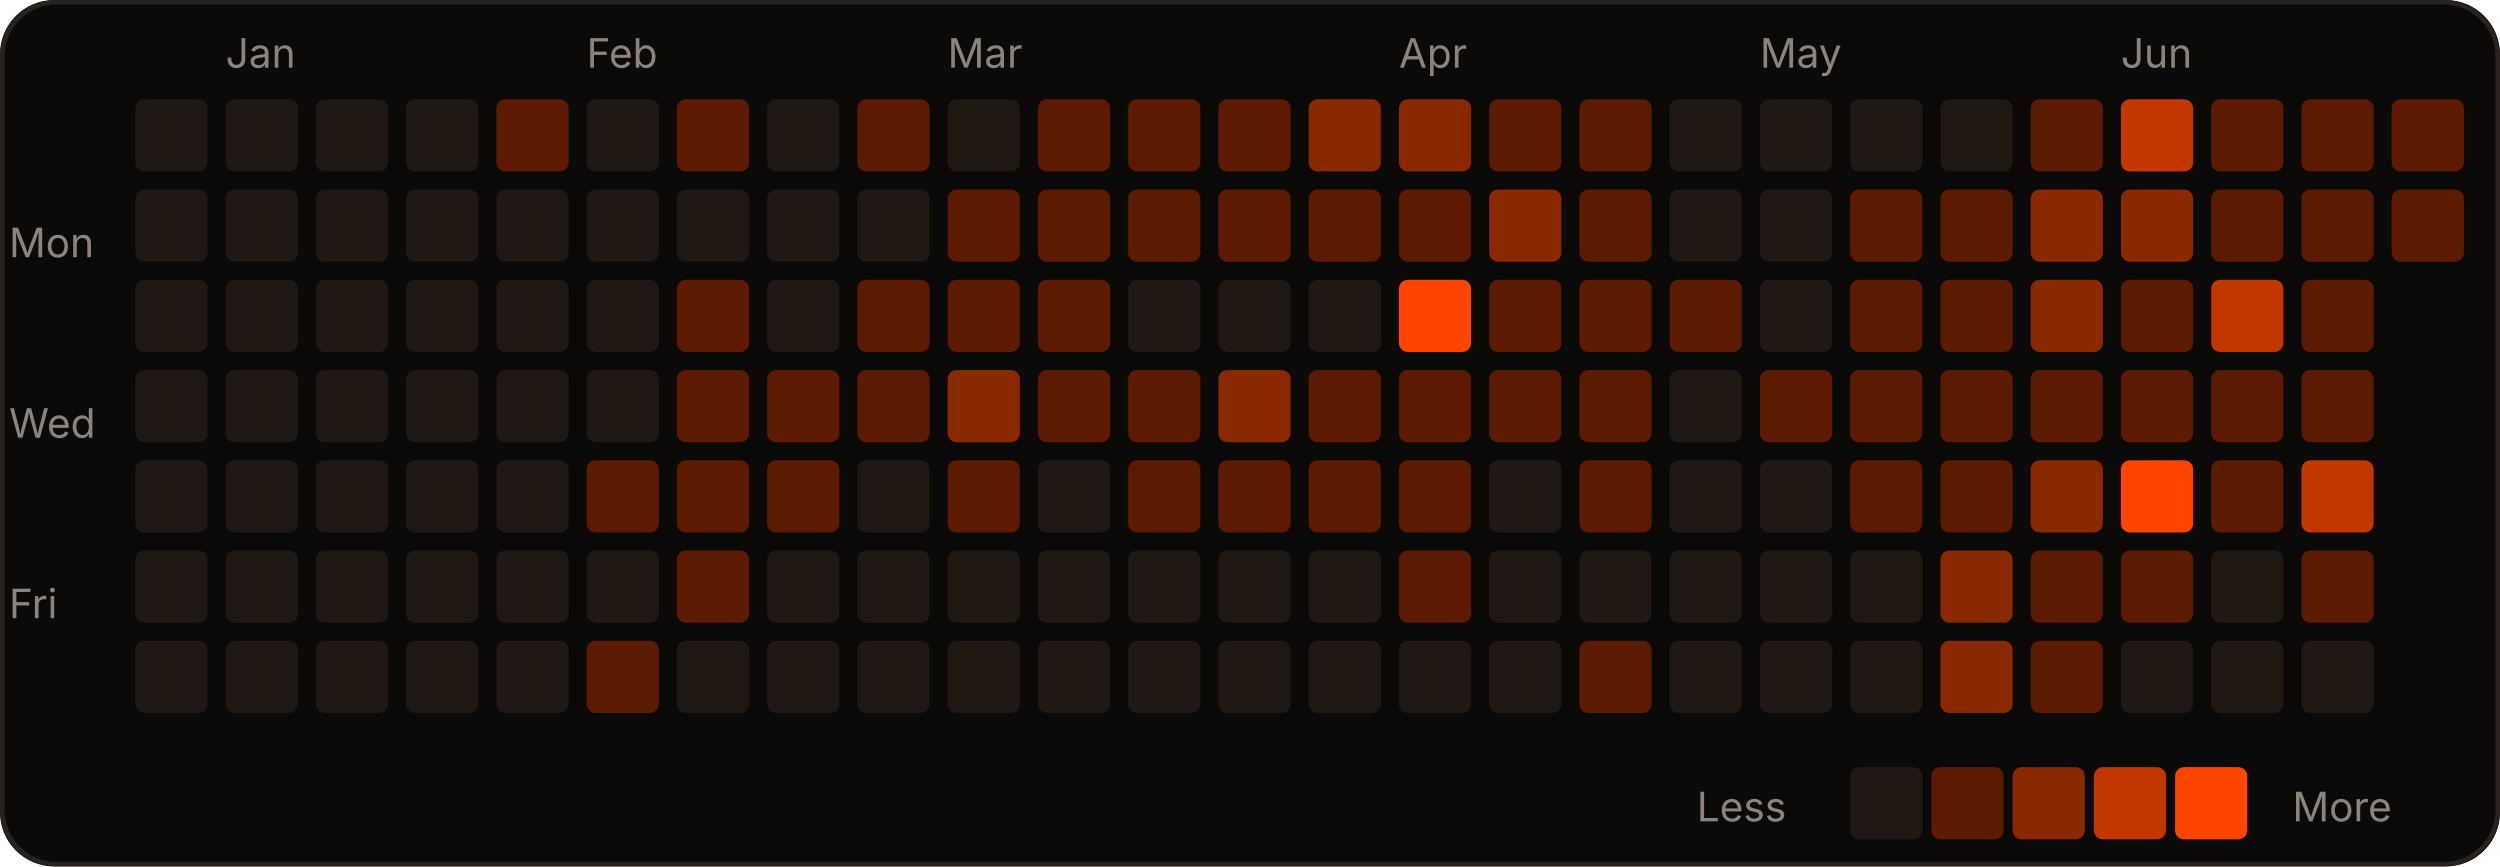
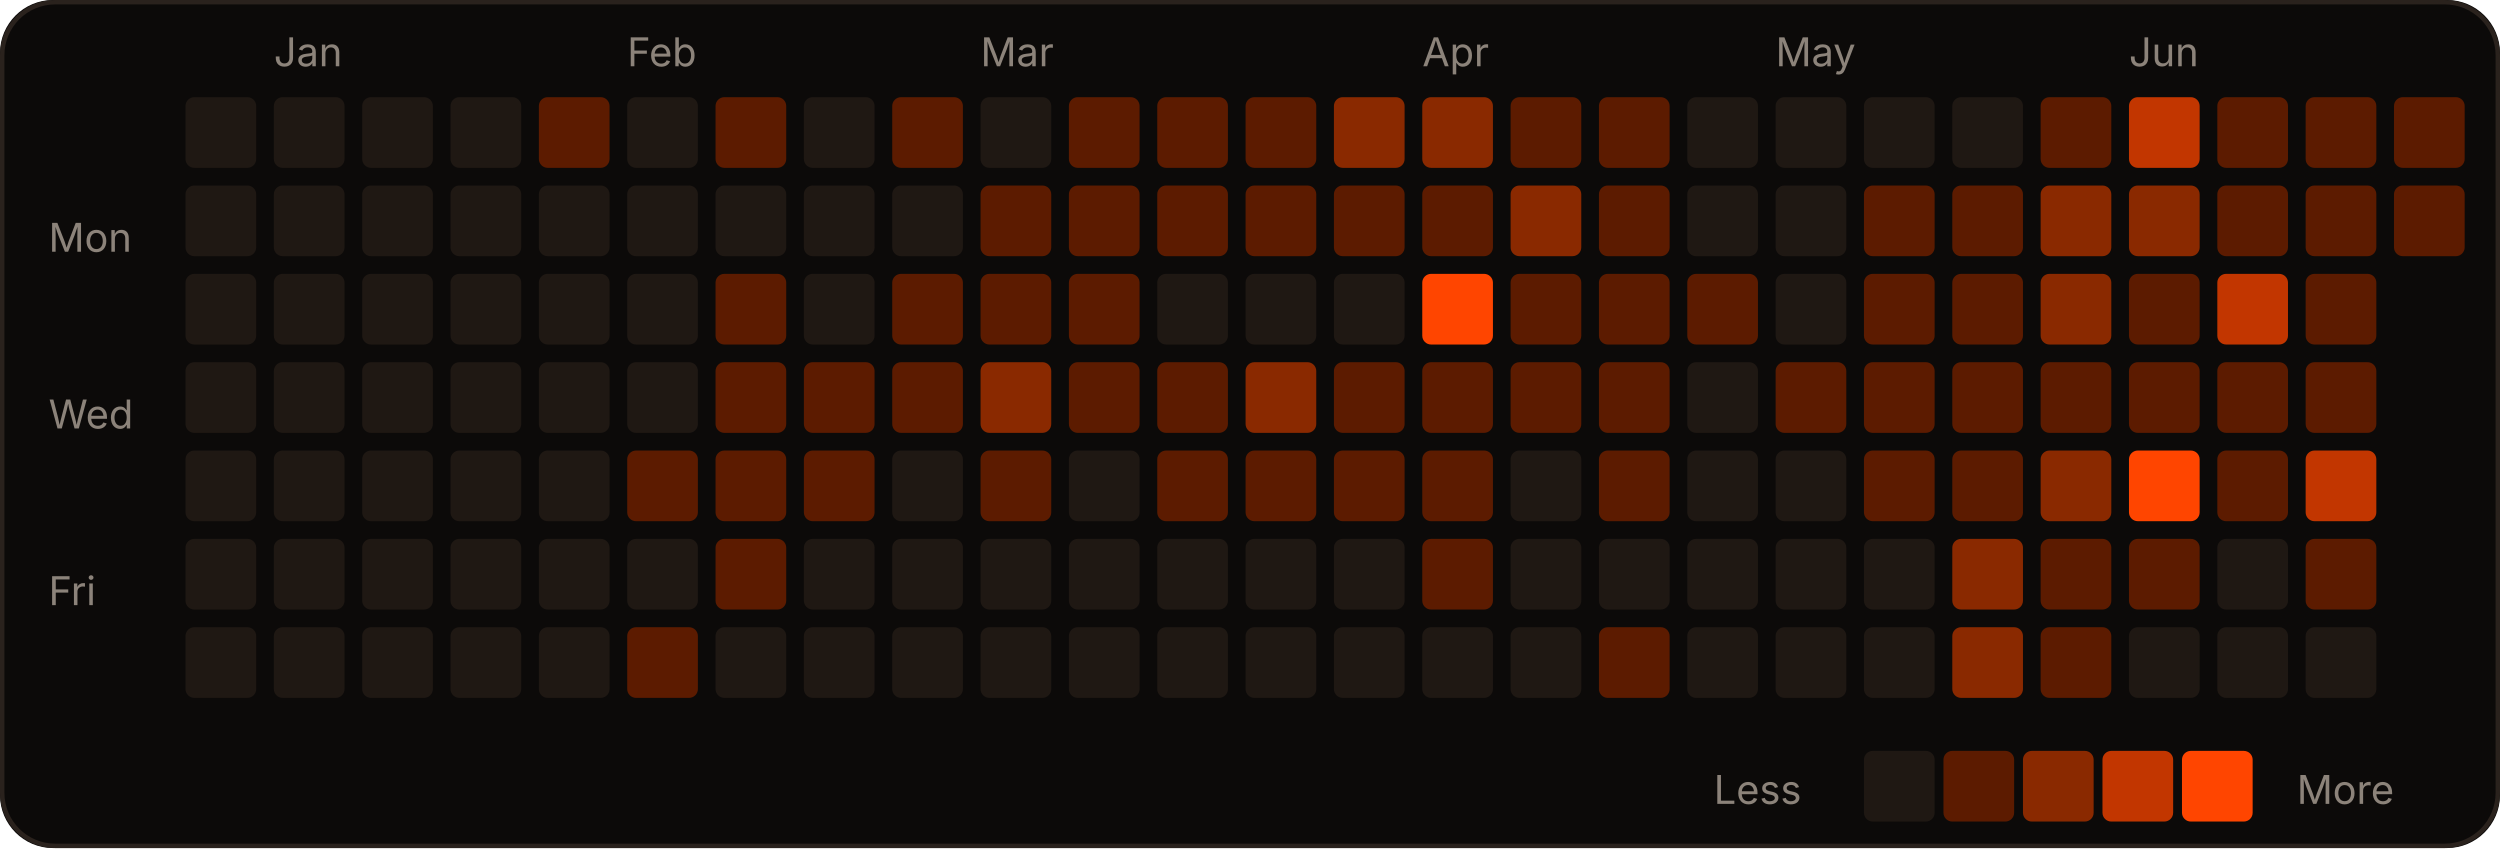
- <svg xmlns="http://www.w3.org/2000/svg" width="554" height="192" viewBox="0 0 554 192" role="img">
-   <rect width="554" height="192" rx="12" fill="#0c0a09" />
-   <rect x="0.5" y="0.5" width="553" height="191" rx="12" fill="none" stroke="#2a221d" />
-   <text x="50" y="15" fill="#8c837a" font-size="9" font-family="-apple-system,Segoe UI,sans-serif">Jan</text>
-   <text x="130" y="15" fill="#8c837a" font-size="9" font-family="-apple-system,Segoe UI,sans-serif">Feb</text>
-   <text x="210" y="15" fill="#8c837a" font-size="9" font-family="-apple-system,Segoe UI,sans-serif">Mar</text>
-   <text x="310" y="15" fill="#8c837a" font-size="9" font-family="-apple-system,Segoe UI,sans-serif">Apr</text>
-   <text x="390" y="15" fill="#8c837a" font-size="9" font-family="-apple-system,Segoe UI,sans-serif">May</text>
-   <text x="470" y="15" fill="#8c837a" font-size="9" font-family="-apple-system,Segoe UI,sans-serif">Jun</text>
-   <text x="2" y="57" fill="#8c837a" font-size="9" font-family="-apple-system,Segoe UI,sans-serif">Mon</text>
-   <text x="2" y="97" fill="#8c837a" font-size="9" font-family="-apple-system,Segoe UI,sans-serif">Wed</text>
-   <text x="2" y="137" fill="#8c837a" font-size="9" font-family="-apple-system,Segoe UI,sans-serif">Fri</text>
-   <rect x="30" y="22" width="16" height="16" rx="2" fill="#1f1813" />
-   <rect x="30" y="42" width="16" height="16" rx="2" fill="#1f1813" />
-   <rect x="30" y="62" width="16" height="16" rx="2" fill="#1f1813" />
-   <rect x="30" y="82" width="16" height="16" rx="2" fill="#1f1813" />
-   <rect x="30" y="102" width="16" height="16" rx="2" fill="#1f1813" />
-   <rect x="30" y="122" width="16" height="16" rx="2" fill="#1f1813" />
-   <rect x="30" y="142" width="16" height="16" rx="2" fill="#1f1813" />
-   <rect x="50" y="22" width="16" height="16" rx="2" fill="#1f1813" />
-   <rect x="50" y="42" width="16" height="16" rx="2" fill="#1f1813" />
-   <rect x="50" y="62" width="16" height="16" rx="2" fill="#1f1813" />
-   <rect x="50" y="82" width="16" height="16" rx="2" fill="#1f1813" />
-   <rect x="50" y="102" width="16" height="16" rx="2" fill="#1f1813" />
-   <rect x="50" y="122" width="16" height="16" rx="2" fill="#1f1813" />
-   <rect x="50" y="142" width="16" height="16" rx="2" fill="#1f1813" />
-   <rect x="70" y="22" width="16" height="16" rx="2" fill="#1f1813" />
-   <rect x="70" y="42" width="16" height="16" rx="2" fill="#1f1813" />
-   <rect x="70" y="62" width="16" height="16" rx="2" fill="#1f1813" />
-   <rect x="70" y="82" width="16" height="16" rx="2" fill="#1f1813" />
-   <rect x="70" y="102" width="16" height="16" rx="2" fill="#1f1813" />
-   <rect x="70" y="122" width="16" height="16" rx="2" fill="#1f1813" />
-   <rect x="70" y="142" width="16" height="16" rx="2" fill="#1f1813" />
-   <rect x="90" y="22" width="16" height="16" rx="2" fill="#1f1813" />
-   <rect x="90" y="42" width="16" height="16" rx="2" fill="#1f1813" />
-   <rect x="90" y="62" width="16" height="16" rx="2" fill="#1f1813" />
-   <rect x="90" y="82" width="16" height="16" rx="2" fill="#1f1813" />
-   <rect x="90" y="102" width="16" height="16" rx="2" fill="#1f1813" />
-   <rect x="90" y="122" width="16" height="16" rx="2" fill="#1f1813" />
-   <rect x="90" y="142" width="16" height="16" rx="2" fill="#1f1813" />
-   <rect x="110" y="22" width="16" height="16" rx="2" fill="#5c1b00" />
-   <rect x="110" y="42" width="16" height="16" rx="2" fill="#1f1813" />
-   <rect x="110" y="62" width="16" height="16" rx="2" fill="#1f1813" />
-   <rect x="110" y="82" width="16" height="16" rx="2" fill="#1f1813" />
-   <rect x="110" y="102" width="16" height="16" rx="2" fill="#1f1813" />
-   <rect x="110" y="122" width="16" height="16" rx="2" fill="#1f1813" />
-   <rect x="110" y="142" width="16" height="16" rx="2" fill="#1f1813" />
-   <rect x="130" y="22" width="16" height="16" rx="2" fill="#1f1813" />
-   <rect x="130" y="42" width="16" height="16" rx="2" fill="#1f1813" />
-   <rect x="130" y="62" width="16" height="16" rx="2" fill="#1f1813" />
-   <rect x="130" y="82" width="16" height="16" rx="2" fill="#1f1813" />
-   <rect x="130" y="102" width="16" height="16" rx="2" fill="#5c1b00" />
-   <rect x="130" y="122" width="16" height="16" rx="2" fill="#1f1813" />
-   <rect x="130" y="142" width="16" height="16" rx="2" fill="#5c1b00" />
-   <rect x="150" y="22" width="16" height="16" rx="2" fill="#5c1b00" />
-   <rect x="150" y="42" width="16" height="16" rx="2" fill="#1f1813" />
-   <rect x="150" y="62" width="16" height="16" rx="2" fill="#5c1b00" />
-   <rect x="150" y="82" width="16" height="16" rx="2" fill="#5c1b00" />
-   <rect x="150" y="102" width="16" height="16" rx="2" fill="#5c1b00" />
-   <rect x="150" y="122" width="16" height="16" rx="2" fill="#5c1b00" />
-   <rect x="150" y="142" width="16" height="16" rx="2" fill="#1f1813" />
-   <rect x="170" y="22" width="16" height="16" rx="2" fill="#1f1813" />
-   <rect x="170" y="42" width="16" height="16" rx="2" fill="#1f1813" />
-   <rect x="170" y="62" width="16" height="16" rx="2" fill="#1f1813" />
-   <rect x="170" y="82" width="16" height="16" rx="2" fill="#5c1b00" />
-   <rect x="170" y="102" width="16" height="16" rx="2" fill="#5c1b00" />
-   <rect x="170" y="122" width="16" height="16" rx="2" fill="#1f1813" />
-   <rect x="170" y="142" width="16" height="16" rx="2" fill="#1f1813" />
-   <rect x="190" y="22" width="16" height="16" rx="2" fill="#5c1b00" />
-   <rect x="190" y="42" width="16" height="16" rx="2" fill="#1f1813" />
-   <rect x="190" y="62" width="16" height="16" rx="2" fill="#5c1b00" />
-   <rect x="190" y="82" width="16" height="16" rx="2" fill="#5c1b00" />
-   <rect x="190" y="102" width="16" height="16" rx="2" fill="#1f1813" />
-   <rect x="190" y="122" width="16" height="16" rx="2" fill="#1f1813" />
-   <rect x="190" y="142" width="16" height="16" rx="2" fill="#1f1813" />
-   <rect x="210" y="22" width="16" height="16" rx="2" fill="#1f1813" />
-   <rect x="210" y="42" width="16" height="16" rx="2" fill="#5c1b00" />
-   <rect x="210" y="62" width="16" height="16" rx="2" fill="#5c1b00" />
-   <rect x="210" y="82" width="16" height="16" rx="2" fill="#8a2900" />
-   <rect x="210" y="102" width="16" height="16" rx="2" fill="#5c1b00" />
-   <rect x="210" y="122" width="16" height="16" rx="2" fill="#1f1813" />
-   <rect x="210" y="142" width="16" height="16" rx="2" fill="#1f1813" />
-   <rect x="230" y="22" width="16" height="16" rx="2" fill="#5c1b00" />
-   <rect x="230" y="42" width="16" height="16" rx="2" fill="#5c1b00" />
-   <rect x="230" y="62" width="16" height="16" rx="2" fill="#5c1b00" />
-   <rect x="230" y="82" width="16" height="16" rx="2" fill="#5c1b00" />
-   <rect x="230" y="102" width="16" height="16" rx="2" fill="#1f1813" />
-   <rect x="230" y="122" width="16" height="16" rx="2" fill="#1f1813" />
-   <rect x="230" y="142" width="16" height="16" rx="2" fill="#1f1813" />
-   <rect x="250" y="22" width="16" height="16" rx="2" fill="#5c1b00" />
-   <rect x="250" y="42" width="16" height="16" rx="2" fill="#5c1b00" />
-   <rect x="250" y="62" width="16" height="16" rx="2" fill="#1f1813" />
-   <rect x="250" y="82" width="16" height="16" rx="2" fill="#5c1b00" />
-   <rect x="250" y="102" width="16" height="16" rx="2" fill="#5c1b00" />
-   <rect x="250" y="122" width="16" height="16" rx="2" fill="#1f1813" />
-   <rect x="250" y="142" width="16" height="16" rx="2" fill="#1f1813" />
-   <rect x="270" y="22" width="16" height="16" rx="2" fill="#5c1b00" />
-   <rect x="270" y="42" width="16" height="16" rx="2" fill="#5c1b00" />
-   <rect x="270" y="62" width="16" height="16" rx="2" fill="#1f1813" />
-   <rect x="270" y="82" width="16" height="16" rx="2" fill="#8a2900" />
-   <rect x="270" y="102" width="16" height="16" rx="2" fill="#5c1b00" />
-   <rect x="270" y="122" width="16" height="16" rx="2" fill="#1f1813" />
-   <rect x="270" y="142" width="16" height="16" rx="2" fill="#1f1813" />
-   <rect x="290" y="22" width="16" height="16" rx="2" fill="#8a2900" />
-   <rect x="290" y="42" width="16" height="16" rx="2" fill="#5c1b00" />
-   <rect x="290" y="62" width="16" height="16" rx="2" fill="#1f1813" />
-   <rect x="290" y="82" width="16" height="16" rx="2" fill="#5c1b00" />
-   <rect x="290" y="102" width="16" height="16" rx="2" fill="#5c1b00" />
-   <rect x="290" y="122" width="16" height="16" rx="2" fill="#1f1813" />
-   <rect x="290" y="142" width="16" height="16" rx="2" fill="#1f1813" />
-   <rect x="310" y="22" width="16" height="16" rx="2" fill="#8a2900" />
-   <rect x="310" y="42" width="16" height="16" rx="2" fill="#5c1b00" />
-   <rect x="310" y="62" width="16" height="16" rx="2" fill="#FF4500" />
-   <rect x="310" y="82" width="16" height="16" rx="2" fill="#5c1b00" />
-   <rect x="310" y="102" width="16" height="16" rx="2" fill="#5c1b00" />
-   <rect x="310" y="122" width="16" height="16" rx="2" fill="#5c1b00" />
-   <rect x="310" y="142" width="16" height="16" rx="2" fill="#1f1813" />
-   <rect x="330" y="22" width="16" height="16" rx="2" fill="#5c1b00" />
-   <rect x="330" y="42" width="16" height="16" rx="2" fill="#8a2900" />
-   <rect x="330" y="62" width="16" height="16" rx="2" fill="#5c1b00" />
-   <rect x="330" y="82" width="16" height="16" rx="2" fill="#5c1b00" />
-   <rect x="330" y="102" width="16" height="16" rx="2" fill="#1f1813" />
-   <rect x="330" y="122" width="16" height="16" rx="2" fill="#1f1813" />
-   <rect x="330" y="142" width="16" height="16" rx="2" fill="#1f1813" />
-   <rect x="350" y="22" width="16" height="16" rx="2" fill="#5c1b00" />
-   <rect x="350" y="42" width="16" height="16" rx="2" fill="#5c1b00" />
-   <rect x="350" y="62" width="16" height="16" rx="2" fill="#5c1b00" />
-   <rect x="350" y="82" width="16" height="16" rx="2" fill="#5c1b00" />
-   <rect x="350" y="102" width="16" height="16" rx="2" fill="#5c1b00" />
-   <rect x="350" y="122" width="16" height="16" rx="2" fill="#1f1813" />
-   <rect x="350" y="142" width="16" height="16" rx="2" fill="#5c1b00" />
-   <rect x="370" y="22" width="16" height="16" rx="2" fill="#1f1813" />
-   <rect x="370" y="42" width="16" height="16" rx="2" fill="#1f1813" />
-   <rect x="370" y="62" width="16" height="16" rx="2" fill="#5c1b00" />
-   <rect x="370" y="82" width="16" height="16" rx="2" fill="#1f1813" />
-   <rect x="370" y="102" width="16" height="16" rx="2" fill="#1f1813" />
-   <rect x="370" y="122" width="16" height="16" rx="2" fill="#1f1813" />
-   <rect x="370" y="142" width="16" height="16" rx="2" fill="#1f1813" />
-   <rect x="390" y="22" width="16" height="16" rx="2" fill="#1f1813" />
-   <rect x="390" y="42" width="16" height="16" rx="2" fill="#1f1813" />
-   <rect x="390" y="62" width="16" height="16" rx="2" fill="#1f1813" />
-   <rect x="390" y="82" width="16" height="16" rx="2" fill="#5c1b00" />
-   <rect x="390" y="102" width="16" height="16" rx="2" fill="#1f1813" />
-   <rect x="390" y="122" width="16" height="16" rx="2" fill="#1f1813" />
-   <rect x="390" y="142" width="16" height="16" rx="2" fill="#1f1813" />
-   <rect x="410" y="22" width="16" height="16" rx="2" fill="#1f1813" />
-   <rect x="410" y="42" width="16" height="16" rx="2" fill="#5c1b00" />
-   <rect x="410" y="62" width="16" height="16" rx="2" fill="#5c1b00" />
-   <rect x="410" y="82" width="16" height="16" rx="2" fill="#5c1b00" />
-   <rect x="410" y="102" width="16" height="16" rx="2" fill="#5c1b00" />
-   <rect x="410" y="122" width="16" height="16" rx="2" fill="#1f1813" />
-   <rect x="410" y="142" width="16" height="16" rx="2" fill="#1f1813" />
-   <rect x="430" y="22" width="16" height="16" rx="2" fill="#1f1813" />
-   <rect x="430" y="42" width="16" height="16" rx="2" fill="#5c1b00" />
-   <rect x="430" y="62" width="16" height="16" rx="2" fill="#5c1b00" />
-   <rect x="430" y="82" width="16" height="16" rx="2" fill="#5c1b00" />
-   <rect x="430" y="102" width="16" height="16" rx="2" fill="#5c1b00" />
-   <rect x="430" y="122" width="16" height="16" rx="2" fill="#8a2900" />
-   <rect x="430" y="142" width="16" height="16" rx="2" fill="#8a2900" />
-   <rect x="450" y="22" width="16" height="16" rx="2" fill="#5c1b00" />
-   <rect x="450" y="42" width="16" height="16" rx="2" fill="#8a2900" />
-   <rect x="450" y="62" width="16" height="16" rx="2" fill="#8a2900" />
-   <rect x="450" y="82" width="16" height="16" rx="2" fill="#5c1b00" />
-   <rect x="450" y="102" width="16" height="16" rx="2" fill="#8a2900" />
-   <rect x="450" y="122" width="16" height="16" rx="2" fill="#5c1b00" />
-   <rect x="450" y="142" width="16" height="16" rx="2" fill="#5c1b00" />
-   <rect x="470" y="22" width="16" height="16" rx="2" fill="#c23600" />
-   <rect x="470" y="42" width="16" height="16" rx="2" fill="#8a2900" />
-   <rect x="470" y="62" width="16" height="16" rx="2" fill="#5c1b00" />
-   <rect x="470" y="82" width="16" height="16" rx="2" fill="#5c1b00" />
-   <rect x="470" y="102" width="16" height="16" rx="2" fill="#FF4500" />
-   <rect x="470" y="122" width="16" height="16" rx="2" fill="#5c1b00" />
-   <rect x="470" y="142" width="16" height="16" rx="2" fill="#1f1813" />
-   <rect x="490" y="22" width="16" height="16" rx="2" fill="#5c1b00" />
-   <rect x="490" y="42" width="16" height="16" rx="2" fill="#5c1b00" />
-   <rect x="490" y="62" width="16" height="16" rx="2" fill="#c23600" />
-   <rect x="490" y="82" width="16" height="16" rx="2" fill="#5c1b00" />
-   <rect x="490" y="102" width="16" height="16" rx="2" fill="#5c1b00" />
-   <rect x="490" y="122" width="16" height="16" rx="2" fill="#1f1813" />
-   <rect x="490" y="142" width="16" height="16" rx="2" fill="#1f1813" />
-   <rect x="510" y="22" width="16" height="16" rx="2" fill="#5c1b00" />
-   <rect x="510" y="42" width="16" height="16" rx="2" fill="#5c1b00" />
-   <rect x="510" y="62" width="16" height="16" rx="2" fill="#5c1b00" />
-   <rect x="510" y="82" width="16" height="16" rx="2" fill="#5c1b00" />
-   <rect x="510" y="102" width="16" height="16" rx="2" fill="#c23600" />
-   <rect x="510" y="122" width="16" height="16" rx="2" fill="#5c1b00" />
-   <rect x="510" y="142" width="16" height="16" rx="2" fill="#1f1813" />
-   <rect x="530" y="22" width="16" height="16" rx="2" fill="#5c1b00" />
-   <rect x="530" y="42" width="16" height="16" rx="2" fill="#5c1b00" />
-   <text x="376" y="182" fill="#8c837a" font-size="9" font-family="-apple-system,Segoe UI,sans-serif">Less</text>
-   <rect x="410" y="170" width="16" height="16" rx="2" fill="#1f1813" />
-   <rect x="428" y="170" width="16" height="16" rx="2" fill="#5c1b00" />
-   <rect x="446" y="170" width="16" height="16" rx="2" fill="#8a2900" />
-   <rect x="464" y="170" width="16" height="16" rx="2" fill="#c23600" />
-   <rect x="482" y="170" width="16" height="16" rx="2" fill="#FF4500" />
-   <text x="508" y="182" fill="#8c837a" font-size="9" font-family="-apple-system,Segoe UI,sans-serif">More</text>
+ <svg xmlns="http://www.w3.org/2000/svg" width="566" height="192" viewBox="0 0 566 192" role="img">
+   <rect width="566" height="192" rx="12" fill="#0c0a09" />
+   <rect x="0.5" y="0.5" width="565" height="191" rx="12" fill="none" stroke="#2a221d" />
+   <text x="62" y="15" fill="#8c837a" font-size="9" font-family="-apple-system,Segoe UI,sans-serif">Jan</text>
+   <text x="142" y="15" fill="#8c837a" font-size="9" font-family="-apple-system,Segoe UI,sans-serif">Feb</text>
+   <text x="222" y="15" fill="#8c837a" font-size="9" font-family="-apple-system,Segoe UI,sans-serif">Mar</text>
+   <text x="322" y="15" fill="#8c837a" font-size="9" font-family="-apple-system,Segoe UI,sans-serif">Apr</text>
+   <text x="402" y="15" fill="#8c837a" font-size="9" font-family="-apple-system,Segoe UI,sans-serif">May</text>
+   <text x="482" y="15" fill="#8c837a" font-size="9" font-family="-apple-system,Segoe UI,sans-serif">Jun</text>
+   <text x="11" y="57" fill="#8c837a" font-size="9" font-family="-apple-system,Segoe UI,sans-serif">Mon</text>
+   <text x="11" y="97" fill="#8c837a" font-size="9" font-family="-apple-system,Segoe UI,sans-serif">Wed</text>
+   <text x="11" y="137" fill="#8c837a" font-size="9" font-family="-apple-system,Segoe UI,sans-serif">Fri</text>
+   <rect x="42" y="22" width="16" height="16" rx="2" fill="#1f1813" />
+   <rect x="42" y="42" width="16" height="16" rx="2" fill="#1f1813" />
+   <rect x="42" y="62" width="16" height="16" rx="2" fill="#1f1813" />
+   <rect x="42" y="82" width="16" height="16" rx="2" fill="#1f1813" />
+   <rect x="42" y="102" width="16" height="16" rx="2" fill="#1f1813" />
+   <rect x="42" y="122" width="16" height="16" rx="2" fill="#1f1813" />
+   <rect x="42" y="142" width="16" height="16" rx="2" fill="#1f1813" />
+   <rect x="62" y="22" width="16" height="16" rx="2" fill="#1f1813" />
+   <rect x="62" y="42" width="16" height="16" rx="2" fill="#1f1813" />
+   <rect x="62" y="62" width="16" height="16" rx="2" fill="#1f1813" />
+   <rect x="62" y="82" width="16" height="16" rx="2" fill="#1f1813" />
+   <rect x="62" y="102" width="16" height="16" rx="2" fill="#1f1813" />
+   <rect x="62" y="122" width="16" height="16" rx="2" fill="#1f1813" />
+   <rect x="62" y="142" width="16" height="16" rx="2" fill="#1f1813" />
+   <rect x="82" y="22" width="16" height="16" rx="2" fill="#1f1813" />
+   <rect x="82" y="42" width="16" height="16" rx="2" fill="#1f1813" />
+   <rect x="82" y="62" width="16" height="16" rx="2" fill="#1f1813" />
+   <rect x="82" y="82" width="16" height="16" rx="2" fill="#1f1813" />
+   <rect x="82" y="102" width="16" height="16" rx="2" fill="#1f1813" />
+   <rect x="82" y="122" width="16" height="16" rx="2" fill="#1f1813" />
+   <rect x="82" y="142" width="16" height="16" rx="2" fill="#1f1813" />
+   <rect x="102" y="22" width="16" height="16" rx="2" fill="#1f1813" />
+   <rect x="102" y="42" width="16" height="16" rx="2" fill="#1f1813" />
+   <rect x="102" y="62" width="16" height="16" rx="2" fill="#1f1813" />
+   <rect x="102" y="82" width="16" height="16" rx="2" fill="#1f1813" />
+   <rect x="102" y="102" width="16" height="16" rx="2" fill="#1f1813" />
+   <rect x="102" y="122" width="16" height="16" rx="2" fill="#1f1813" />
+   <rect x="102" y="142" width="16" height="16" rx="2" fill="#1f1813" />
+   <rect x="122" y="22" width="16" height="16" rx="2" fill="#5c1b00" />
+   <rect x="122" y="42" width="16" height="16" rx="2" fill="#1f1813" />
+   <rect x="122" y="62" width="16" height="16" rx="2" fill="#1f1813" />
+   <rect x="122" y="82" width="16" height="16" rx="2" fill="#1f1813" />
+   <rect x="122" y="102" width="16" height="16" rx="2" fill="#1f1813" />
+   <rect x="122" y="122" width="16" height="16" rx="2" fill="#1f1813" />
+   <rect x="122" y="142" width="16" height="16" rx="2" fill="#1f1813" />
+   <rect x="142" y="22" width="16" height="16" rx="2" fill="#1f1813" />
+   <rect x="142" y="42" width="16" height="16" rx="2" fill="#1f1813" />
+   <rect x="142" y="62" width="16" height="16" rx="2" fill="#1f1813" />
+   <rect x="142" y="82" width="16" height="16" rx="2" fill="#1f1813" />
+   <rect x="142" y="102" width="16" height="16" rx="2" fill="#5c1b00" />
+   <rect x="142" y="122" width="16" height="16" rx="2" fill="#1f1813" />
+   <rect x="142" y="142" width="16" height="16" rx="2" fill="#5c1b00" />
+   <rect x="162" y="22" width="16" height="16" rx="2" fill="#5c1b00" />
+   <rect x="162" y="42" width="16" height="16" rx="2" fill="#1f1813" />
+   <rect x="162" y="62" width="16" height="16" rx="2" fill="#5c1b00" />
+   <rect x="162" y="82" width="16" height="16" rx="2" fill="#5c1b00" />
+   <rect x="162" y="102" width="16" height="16" rx="2" fill="#5c1b00" />
+   <rect x="162" y="122" width="16" height="16" rx="2" fill="#5c1b00" />
+   <rect x="162" y="142" width="16" height="16" rx="2" fill="#1f1813" />
+   <rect x="182" y="22" width="16" height="16" rx="2" fill="#1f1813" />
+   <rect x="182" y="42" width="16" height="16" rx="2" fill="#1f1813" />
+   <rect x="182" y="62" width="16" height="16" rx="2" fill="#1f1813" />
+   <rect x="182" y="82" width="16" height="16" rx="2" fill="#5c1b00" />
+   <rect x="182" y="102" width="16" height="16" rx="2" fill="#5c1b00" />
+   <rect x="182" y="122" width="16" height="16" rx="2" fill="#1f1813" />
+   <rect x="182" y="142" width="16" height="16" rx="2" fill="#1f1813" />
+   <rect x="202" y="22" width="16" height="16" rx="2" fill="#5c1b00" />
+   <rect x="202" y="42" width="16" height="16" rx="2" fill="#1f1813" />
+   <rect x="202" y="62" width="16" height="16" rx="2" fill="#5c1b00" />
+   <rect x="202" y="82" width="16" height="16" rx="2" fill="#5c1b00" />
+   <rect x="202" y="102" width="16" height="16" rx="2" fill="#1f1813" />
+   <rect x="202" y="122" width="16" height="16" rx="2" fill="#1f1813" />
+   <rect x="202" y="142" width="16" height="16" rx="2" fill="#1f1813" />
+   <rect x="222" y="22" width="16" height="16" rx="2" fill="#1f1813" />
+   <rect x="222" y="42" width="16" height="16" rx="2" fill="#5c1b00" />
+   <rect x="222" y="62" width="16" height="16" rx="2" fill="#5c1b00" />
+   <rect x="222" y="82" width="16" height="16" rx="2" fill="#8a2900" />
+   <rect x="222" y="102" width="16" height="16" rx="2" fill="#5c1b00" />
+   <rect x="222" y="122" width="16" height="16" rx="2" fill="#1f1813" />
+   <rect x="222" y="142" width="16" height="16" rx="2" fill="#1f1813" />
+   <rect x="242" y="22" width="16" height="16" rx="2" fill="#5c1b00" />
+   <rect x="242" y="42" width="16" height="16" rx="2" fill="#5c1b00" />
+   <rect x="242" y="62" width="16" height="16" rx="2" fill="#5c1b00" />
+   <rect x="242" y="82" width="16" height="16" rx="2" fill="#5c1b00" />
+   <rect x="242" y="102" width="16" height="16" rx="2" fill="#1f1813" />
+   <rect x="242" y="122" width="16" height="16" rx="2" fill="#1f1813" />
+   <rect x="242" y="142" width="16" height="16" rx="2" fill="#1f1813" />
+   <rect x="262" y="22" width="16" height="16" rx="2" fill="#5c1b00" />
+   <rect x="262" y="42" width="16" height="16" rx="2" fill="#5c1b00" />
+   <rect x="262" y="62" width="16" height="16" rx="2" fill="#1f1813" />
+   <rect x="262" y="82" width="16" height="16" rx="2" fill="#5c1b00" />
+   <rect x="262" y="102" width="16" height="16" rx="2" fill="#5c1b00" />
+   <rect x="262" y="122" width="16" height="16" rx="2" fill="#1f1813" />
+   <rect x="262" y="142" width="16" height="16" rx="2" fill="#1f1813" />
+   <rect x="282" y="22" width="16" height="16" rx="2" fill="#5c1b00" />
+   <rect x="282" y="42" width="16" height="16" rx="2" fill="#5c1b00" />
+   <rect x="282" y="62" width="16" height="16" rx="2" fill="#1f1813" />
+   <rect x="282" y="82" width="16" height="16" rx="2" fill="#8a2900" />
+   <rect x="282" y="102" width="16" height="16" rx="2" fill="#5c1b00" />
+   <rect x="282" y="122" width="16" height="16" rx="2" fill="#1f1813" />
+   <rect x="282" y="142" width="16" height="16" rx="2" fill="#1f1813" />
+   <rect x="302" y="22" width="16" height="16" rx="2" fill="#8a2900" />
+   <rect x="302" y="42" width="16" height="16" rx="2" fill="#5c1b00" />
+   <rect x="302" y="62" width="16" height="16" rx="2" fill="#1f1813" />
+   <rect x="302" y="82" width="16" height="16" rx="2" fill="#5c1b00" />
+   <rect x="302" y="102" width="16" height="16" rx="2" fill="#5c1b00" />
+   <rect x="302" y="122" width="16" height="16" rx="2" fill="#1f1813" />
+   <rect x="302" y="142" width="16" height="16" rx="2" fill="#1f1813" />
+   <rect x="322" y="22" width="16" height="16" rx="2" fill="#8a2900" />
+   <rect x="322" y="42" width="16" height="16" rx="2" fill="#5c1b00" />
+   <rect x="322" y="62" width="16" height="16" rx="2" fill="#FF4500" />
+   <rect x="322" y="82" width="16" height="16" rx="2" fill="#5c1b00" />
+   <rect x="322" y="102" width="16" height="16" rx="2" fill="#5c1b00" />
+   <rect x="322" y="122" width="16" height="16" rx="2" fill="#5c1b00" />
+   <rect x="322" y="142" width="16" height="16" rx="2" fill="#1f1813" />
+   <rect x="342" y="22" width="16" height="16" rx="2" fill="#5c1b00" />
+   <rect x="342" y="42" width="16" height="16" rx="2" fill="#8a2900" />
+   <rect x="342" y="62" width="16" height="16" rx="2" fill="#5c1b00" />
+   <rect x="342" y="82" width="16" height="16" rx="2" fill="#5c1b00" />
+   <rect x="342" y="102" width="16" height="16" rx="2" fill="#1f1813" />
+   <rect x="342" y="122" width="16" height="16" rx="2" fill="#1f1813" />
+   <rect x="342" y="142" width="16" height="16" rx="2" fill="#1f1813" />
+   <rect x="362" y="22" width="16" height="16" rx="2" fill="#5c1b00" />
+   <rect x="362" y="42" width="16" height="16" rx="2" fill="#5c1b00" />
+   <rect x="362" y="62" width="16" height="16" rx="2" fill="#5c1b00" />
+   <rect x="362" y="82" width="16" height="16" rx="2" fill="#5c1b00" />
+   <rect x="362" y="102" width="16" height="16" rx="2" fill="#5c1b00" />
+   <rect x="362" y="122" width="16" height="16" rx="2" fill="#1f1813" />
+   <rect x="362" y="142" width="16" height="16" rx="2" fill="#5c1b00" />
+   <rect x="382" y="22" width="16" height="16" rx="2" fill="#1f1813" />
+   <rect x="382" y="42" width="16" height="16" rx="2" fill="#1f1813" />
+   <rect x="382" y="62" width="16" height="16" rx="2" fill="#5c1b00" />
+   <rect x="382" y="82" width="16" height="16" rx="2" fill="#1f1813" />
+   <rect x="382" y="102" width="16" height="16" rx="2" fill="#1f1813" />
+   <rect x="382" y="122" width="16" height="16" rx="2" fill="#1f1813" />
+   <rect x="382" y="142" width="16" height="16" rx="2" fill="#1f1813" />
+   <rect x="402" y="22" width="16" height="16" rx="2" fill="#1f1813" />
+   <rect x="402" y="42" width="16" height="16" rx="2" fill="#1f1813" />
+   <rect x="402" y="62" width="16" height="16" rx="2" fill="#1f1813" />
+   <rect x="402" y="82" width="16" height="16" rx="2" fill="#5c1b00" />
+   <rect x="402" y="102" width="16" height="16" rx="2" fill="#1f1813" />
+   <rect x="402" y="122" width="16" height="16" rx="2" fill="#1f1813" />
+   <rect x="402" y="142" width="16" height="16" rx="2" fill="#1f1813" />
+   <rect x="422" y="22" width="16" height="16" rx="2" fill="#1f1813" />
+   <rect x="422" y="42" width="16" height="16" rx="2" fill="#5c1b00" />
+   <rect x="422" y="62" width="16" height="16" rx="2" fill="#5c1b00" />
+   <rect x="422" y="82" width="16" height="16" rx="2" fill="#5c1b00" />
+   <rect x="422" y="102" width="16" height="16" rx="2" fill="#5c1b00" />
+   <rect x="422" y="122" width="16" height="16" rx="2" fill="#1f1813" />
+   <rect x="422" y="142" width="16" height="16" rx="2" fill="#1f1813" />
+   <rect x="442" y="22" width="16" height="16" rx="2" fill="#1f1813" />
+   <rect x="442" y="42" width="16" height="16" rx="2" fill="#5c1b00" />
+   <rect x="442" y="62" width="16" height="16" rx="2" fill="#5c1b00" />
+   <rect x="442" y="82" width="16" height="16" rx="2" fill="#5c1b00" />
+   <rect x="442" y="102" width="16" height="16" rx="2" fill="#5c1b00" />
+   <rect x="442" y="122" width="16" height="16" rx="2" fill="#8a2900" />
+   <rect x="442" y="142" width="16" height="16" rx="2" fill="#8a2900" />
+   <rect x="462" y="22" width="16" height="16" rx="2" fill="#5c1b00" />
+   <rect x="462" y="42" width="16" height="16" rx="2" fill="#8a2900" />
+   <rect x="462" y="62" width="16" height="16" rx="2" fill="#8a2900" />
+   <rect x="462" y="82" width="16" height="16" rx="2" fill="#5c1b00" />
+   <rect x="462" y="102" width="16" height="16" rx="2" fill="#8a2900" />
+   <rect x="462" y="122" width="16" height="16" rx="2" fill="#5c1b00" />
+   <rect x="462" y="142" width="16" height="16" rx="2" fill="#5c1b00" />
+   <rect x="482" y="22" width="16" height="16" rx="2" fill="#c23600" />
+   <rect x="482" y="42" width="16" height="16" rx="2" fill="#8a2900" />
+   <rect x="482" y="62" width="16" height="16" rx="2" fill="#5c1b00" />
+   <rect x="482" y="82" width="16" height="16" rx="2" fill="#5c1b00" />
+   <rect x="482" y="102" width="16" height="16" rx="2" fill="#FF4500" />
+   <rect x="482" y="122" width="16" height="16" rx="2" fill="#5c1b00" />
+   <rect x="482" y="142" width="16" height="16" rx="2" fill="#1f1813" />
+   <rect x="502" y="22" width="16" height="16" rx="2" fill="#5c1b00" />
+   <rect x="502" y="42" width="16" height="16" rx="2" fill="#5c1b00" />
+   <rect x="502" y="62" width="16" height="16" rx="2" fill="#c23600" />
+   <rect x="502" y="82" width="16" height="16" rx="2" fill="#5c1b00" />
+   <rect x="502" y="102" width="16" height="16" rx="2" fill="#5c1b00" />
+   <rect x="502" y="122" width="16" height="16" rx="2" fill="#1f1813" />
+   <rect x="502" y="142" width="16" height="16" rx="2" fill="#1f1813" />
+   <rect x="522" y="22" width="16" height="16" rx="2" fill="#5c1b00" />
+   <rect x="522" y="42" width="16" height="16" rx="2" fill="#5c1b00" />
+   <rect x="522" y="62" width="16" height="16" rx="2" fill="#5c1b00" />
+   <rect x="522" y="82" width="16" height="16" rx="2" fill="#5c1b00" />
+   <rect x="522" y="102" width="16" height="16" rx="2" fill="#c23600" />
+   <rect x="522" y="122" width="16" height="16" rx="2" fill="#5c1b00" />
+   <rect x="522" y="142" width="16" height="16" rx="2" fill="#1f1813" />
+   <rect x="542" y="22" width="16" height="16" rx="2" fill="#5c1b00" />
+   <rect x="542" y="42" width="16" height="16" rx="2" fill="#5c1b00" />
+   <text x="388" y="182" fill="#8c837a" font-size="9" font-family="-apple-system,Segoe UI,sans-serif">Less</text>
+   <rect x="422" y="170" width="16" height="16" rx="2" fill="#1f1813" />
+   <rect x="440" y="170" width="16" height="16" rx="2" fill="#5c1b00" />
+   <rect x="458" y="170" width="16" height="16" rx="2" fill="#8a2900" />
+   <rect x="476" y="170" width="16" height="16" rx="2" fill="#c23600" />
+   <rect x="494" y="170" width="16" height="16" rx="2" fill="#FF4500" />
+   <text x="520" y="182" fill="#8c837a" font-size="9" font-family="-apple-system,Segoe UI,sans-serif">More</text>
</svg>
